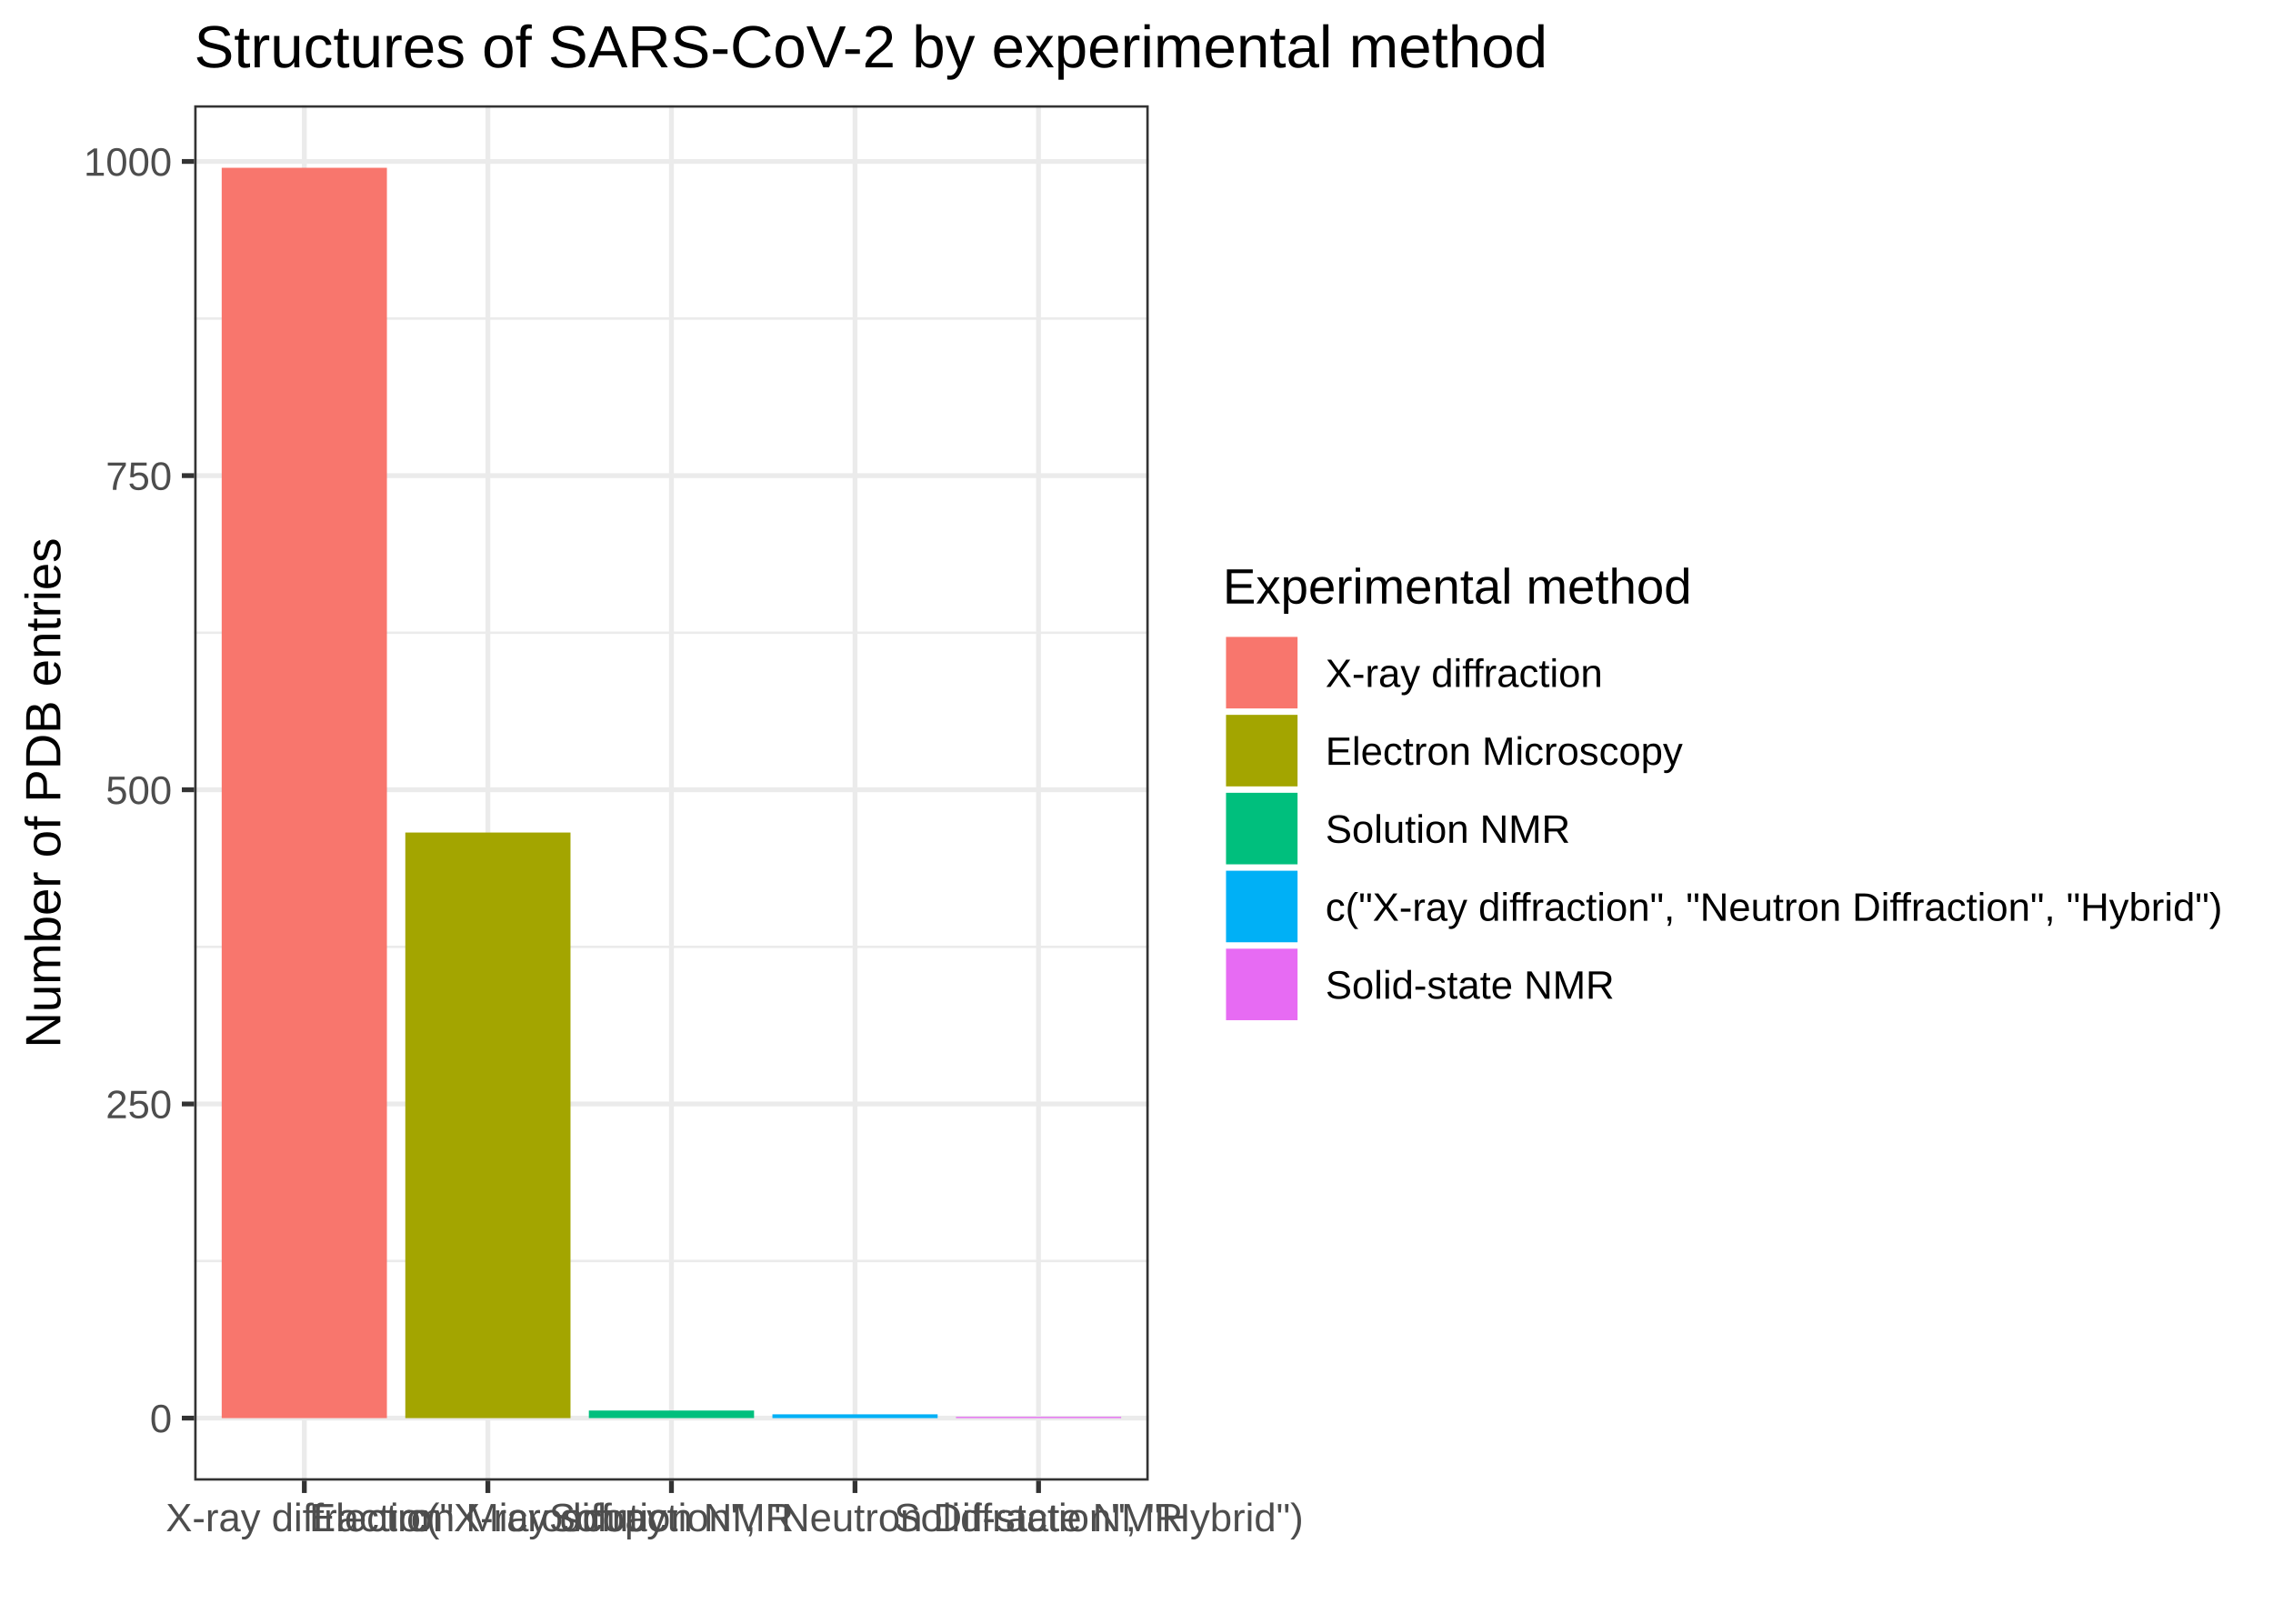
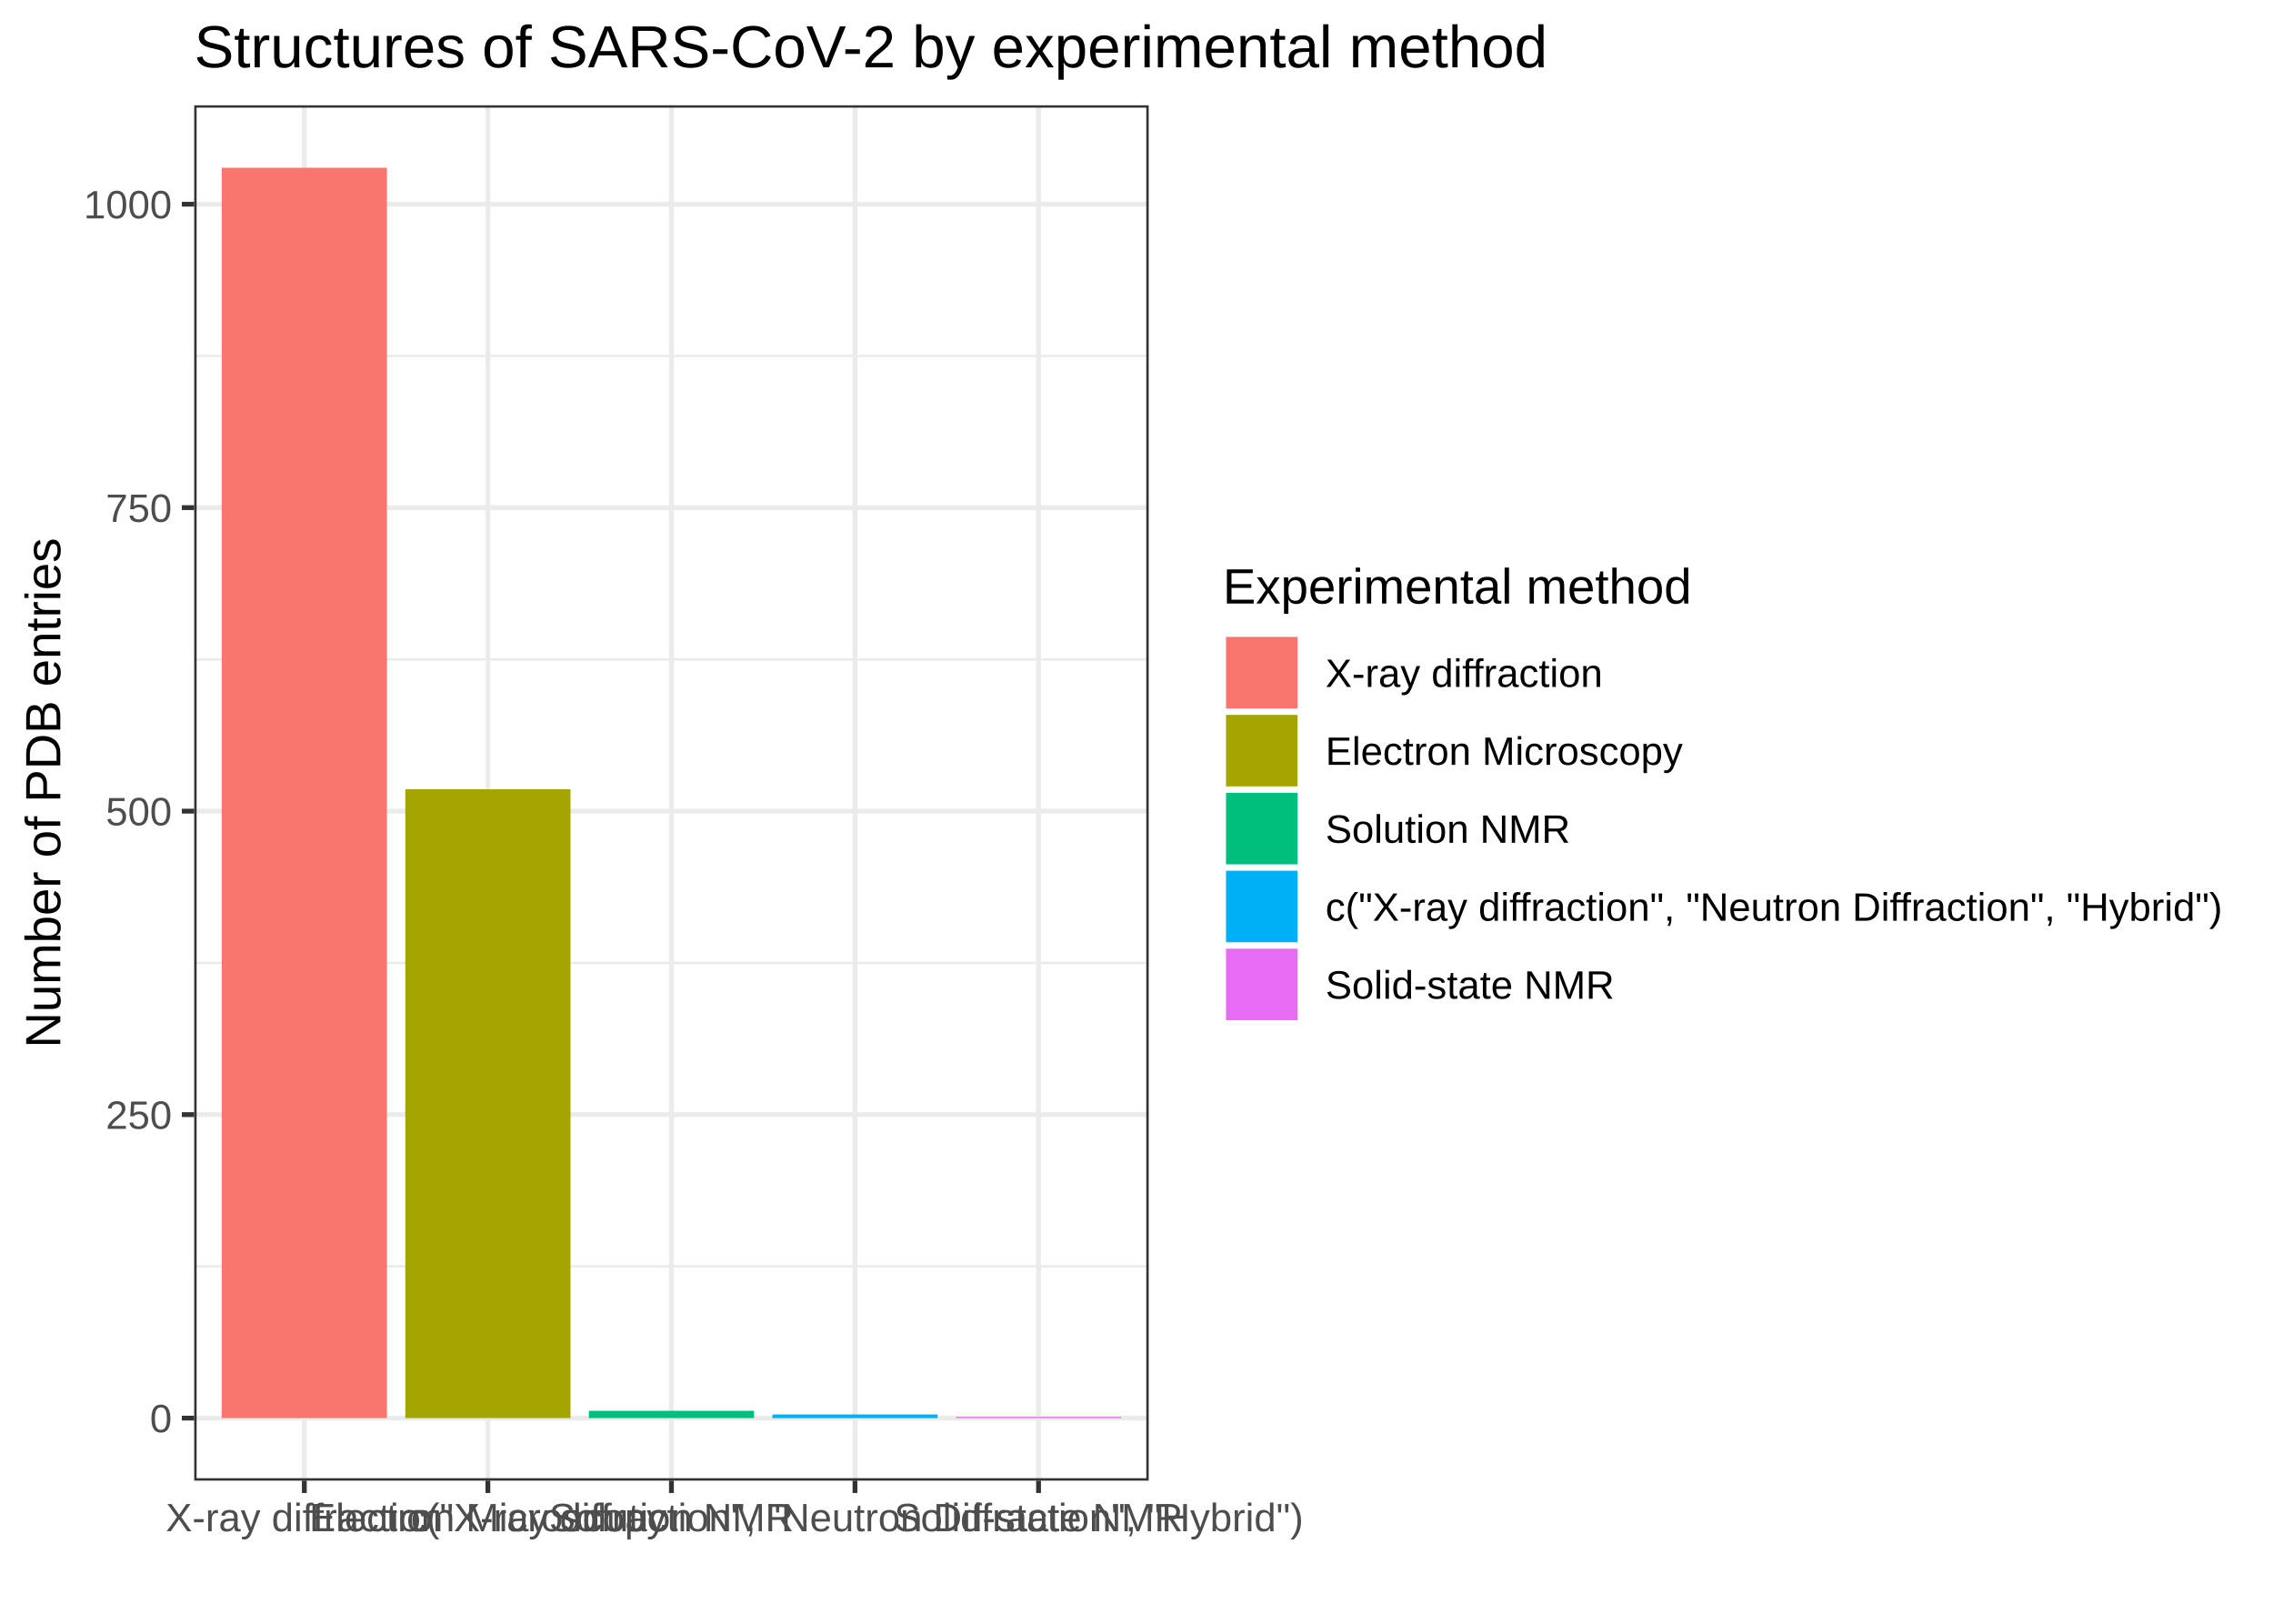
<svg xmlns="http://www.w3.org/2000/svg" class="svglite" width="504.00pt" height="360.00pt" viewBox="0 0 504.00 360.00">
  <defs>
    <style type="text/css">
    .svglite line, .svglite polyline, .svglite polygon, .svglite path, .svglite rect, .svglite circle {
      fill: none;
      stroke: #000000;
      stroke-linecap: round;
      stroke-linejoin: round;
      stroke-miterlimit: 10.00;
    }
  </style>
  </defs>
  <rect width="100%" height="100%" style="stroke: none; fill: #FFFFFF;" />
  <defs>
    <clipPath id="cpMC4wMHw1MDQuMDB8MC4wMHwzNjAuMDA=">
      <rect x="0.00" y="0.00" width="504.00" height="360.00" />
    </clipPath>
  </defs>
  <g clip-path="url(#cpMC4wMHw1MDQuMDB8MC4wMHwzNjAuMDA=)">
    <rect x="0.00" y="0.00" width="504.00" height="360.00" style="stroke-width: 1.07; stroke: #FFFFFF; fill: #FFFFFF;" />
  </g>
  <defs>
    <clipPath id="cpNDMuMDZ8MjU0LjcxfDIzLjM0fDMyOC4yNw==">
      <rect x="43.06" y="23.34" width="211.65" height="304.93" />
    </clipPath>
  </defs>
  <g clip-path="url(#cpNDMuMDZ8MjU0LjcxfDIzLjM0fDMyOC4yNw==)">
    <rect x="43.06" y="23.34" width="211.65" height="304.93" style="stroke-width: 1.07; stroke: none; fill: #FFFFFF;" />
-     <polyline points="43.06,279.58 254.71,279.58 " style="stroke-width: 0.53; stroke: #EBEBEB; stroke-linecap: butt;" />
-     <polyline points="43.06,209.93 254.71,209.93 " style="stroke-width: 0.53; stroke: #EBEBEB; stroke-linecap: butt;" />
-     <polyline points="43.06,140.28 254.71,140.28 " style="stroke-width: 0.53; stroke: #EBEBEB; stroke-linecap: butt;" />
-     <polyline points="43.06,70.63 254.71,70.63 " style="stroke-width: 0.53; stroke: #EBEBEB; stroke-linecap: butt;" />
+     <polyline points="43.06,280.76 254.71,280.76 " style="stroke-width: 0.53; stroke: #EBEBEB; stroke-linecap: butt;" />
+     <polyline points="43.06,213.48 254.71,213.48 " style="stroke-width: 0.53; stroke: #EBEBEB; stroke-linecap: butt;" />
+     <polyline points="43.06,146.20 254.71,146.20 " style="stroke-width: 0.53; stroke: #EBEBEB; stroke-linecap: butt;" />
+     <polyline points="43.06,78.91 254.71,78.91 " style="stroke-width: 0.53; stroke: #EBEBEB; stroke-linecap: butt;" />
    <polyline points="43.06,314.41 254.71,314.41 " style="stroke-width: 1.07; stroke: #EBEBEB; stroke-linecap: butt;" />
-     <polyline points="43.06,244.76 254.71,244.76 " style="stroke-width: 1.07; stroke: #EBEBEB; stroke-linecap: butt;" />
-     <polyline points="43.06,175.10 254.71,175.10 " style="stroke-width: 1.07; stroke: #EBEBEB; stroke-linecap: butt;" />
-     <polyline points="43.06,105.45 254.71,105.45 " style="stroke-width: 1.07; stroke: #EBEBEB; stroke-linecap: butt;" />
-     <polyline points="43.06,35.80 254.71,35.80 " style="stroke-width: 1.07; stroke: #EBEBEB; stroke-linecap: butt;" />
+     <polyline points="43.06,247.12 254.71,247.12 " style="stroke-width: 1.07; stroke: #EBEBEB; stroke-linecap: butt;" />
+     <polyline points="43.06,179.84 254.71,179.84 " style="stroke-width: 1.07; stroke: #EBEBEB; stroke-linecap: butt;" />
+     <polyline points="43.06,112.55 254.71,112.55 " style="stroke-width: 1.07; stroke: #EBEBEB; stroke-linecap: butt;" />
+     <polyline points="43.06,45.27 254.71,45.27 " style="stroke-width: 1.07; stroke: #EBEBEB; stroke-linecap: butt;" />
    <polyline points="67.48,328.27 67.48,23.34 " style="stroke-width: 1.07; stroke: #EBEBEB; stroke-linecap: butt;" />
    <polyline points="108.18,328.27 108.18,23.34 " style="stroke-width: 1.07; stroke: #EBEBEB; stroke-linecap: butt;" />
    <polyline points="148.88,328.27 148.88,23.34 " style="stroke-width: 1.07; stroke: #EBEBEB; stroke-linecap: butt;" />
    <polyline points="189.58,328.27 189.58,23.34 " style="stroke-width: 1.07; stroke: #EBEBEB; stroke-linecap: butt;" />
    <polyline points="230.28,328.27 230.28,23.34 " style="stroke-width: 1.07; stroke: #EBEBEB; stroke-linecap: butt;" />
    <rect x="49.16" y="37.20" width="36.63" height="277.21" style="stroke-width: 1.07; stroke: none; stroke-linecap: square; stroke-linejoin: miter; fill: #F8766D;" />
-     <rect x="89.87" y="184.58" width="36.63" height="129.83" style="stroke-width: 1.07; stroke: none; stroke-linecap: square; stroke-linejoin: miter; fill: #A3A500;" />
-     <rect x="130.57" y="312.73" width="36.63" height="1.67" style="stroke-width: 1.07; stroke: none; stroke-linecap: square; stroke-linejoin: miter; fill: #00BF7D;" />
-     <rect x="171.27" y="313.57" width="36.63" height="0.84" style="stroke-width: 1.07; stroke: none; stroke-linecap: square; stroke-linejoin: miter; fill: #00B0F6;" />
-     <rect x="211.97" y="314.13" width="36.63" height="0.28" style="stroke-width: 1.07; stroke: none; stroke-linecap: square; stroke-linejoin: miter; fill: #E76BF3;" />
+     <rect x="89.87" y="174.99" width="36.63" height="139.41" style="stroke-width: 1.07; stroke: none; stroke-linecap: square; stroke-linejoin: miter; fill: #A3A500;" />
+     <rect x="130.57" y="312.79" width="36.63" height="1.61" style="stroke-width: 1.07; stroke: none; stroke-linecap: square; stroke-linejoin: miter; fill: #00BF7D;" />
+     <rect x="171.27" y="313.60" width="36.63" height="0.81" style="stroke-width: 1.07; stroke: none; stroke-linecap: square; stroke-linejoin: miter; fill: #00B0F6;" />
+     <rect x="211.97" y="314.14" width="36.63" height="0.27" style="stroke-width: 1.07; stroke: none; stroke-linecap: square; stroke-linejoin: miter; fill: #E76BF3;" />
    <rect x="43.06" y="23.34" width="211.65" height="304.93" style="stroke-width: 1.07; stroke: #333333;" />
  </g>
  <g clip-path="url(#cpMC4wMHw1MDQuMDB8MC4wMHwzNjAuMDA=)">
    <text x="38.13" y="317.56" text-anchor="end" style="font-size: 8.80px; fill: #4D4D4D; font-family: Arial;" textLength="4.90px" lengthAdjust="spacingAndGlyphs">0</text>
-     <text x="38.13" y="247.91" text-anchor="end" style="font-size: 8.80px; fill: #4D4D4D; font-family: Arial;" textLength="14.69px" lengthAdjust="spacingAndGlyphs">250</text>
-     <text x="38.13" y="178.26" text-anchor="end" style="font-size: 8.80px; fill: #4D4D4D; font-family: Arial;" textLength="14.69px" lengthAdjust="spacingAndGlyphs">500</text>
-     <text x="38.13" y="108.61" text-anchor="end" style="font-size: 8.80px; fill: #4D4D4D; font-family: Arial;" textLength="14.69px" lengthAdjust="spacingAndGlyphs">750</text>
-     <text x="38.13" y="38.96" text-anchor="end" style="font-size: 8.80px; fill: #4D4D4D; font-family: Arial;" textLength="19.58px" lengthAdjust="spacingAndGlyphs">1000</text>
+     <text x="38.13" y="250.28" text-anchor="end" style="font-size: 8.80px; fill: #4D4D4D; font-family: Arial;" textLength="14.69px" lengthAdjust="spacingAndGlyphs">250</text>
+     <text x="38.13" y="182.99" text-anchor="end" style="font-size: 8.80px; fill: #4D4D4D; font-family: Arial;" textLength="14.69px" lengthAdjust="spacingAndGlyphs">500</text>
+     <text x="38.13" y="115.71" text-anchor="end" style="font-size: 8.80px; fill: #4D4D4D; font-family: Arial;" textLength="14.69px" lengthAdjust="spacingAndGlyphs">750</text>
+     <text x="38.13" y="48.42" text-anchor="end" style="font-size: 8.80px; fill: #4D4D4D; font-family: Arial;" textLength="19.58px" lengthAdjust="spacingAndGlyphs">1000</text>
    <polyline points="40.32,314.41 43.06,314.41 " style="stroke-width: 1.07; stroke: #333333; stroke-linecap: butt;" />
-     <polyline points="40.32,244.76 43.06,244.76 " style="stroke-width: 1.07; stroke: #333333; stroke-linecap: butt;" />
-     <polyline points="40.32,175.10 43.06,175.10 " style="stroke-width: 1.07; stroke: #333333; stroke-linecap: butt;" />
-     <polyline points="40.32,105.45 43.06,105.45 " style="stroke-width: 1.07; stroke: #333333; stroke-linecap: butt;" />
-     <polyline points="40.32,35.80 43.06,35.80 " style="stroke-width: 1.07; stroke: #333333; stroke-linecap: butt;" />
+     <polyline points="40.32,247.12 43.06,247.12 " style="stroke-width: 1.07; stroke: #333333; stroke-linecap: butt;" />
+     <polyline points="40.32,179.84 43.06,179.84 " style="stroke-width: 1.07; stroke: #333333; stroke-linecap: butt;" />
+     <polyline points="40.32,112.55 43.06,112.55 " style="stroke-width: 1.07; stroke: #333333; stroke-linecap: butt;" />
+     <polyline points="40.32,45.27 43.06,45.27 " style="stroke-width: 1.07; stroke: #333333; stroke-linecap: butt;" />
    <polyline points="67.48,331.01 67.48,328.27 " style="stroke-width: 1.07; stroke: #333333; stroke-linecap: butt;" />
    <polyline points="108.18,331.01 108.18,328.27 " style="stroke-width: 1.07; stroke: #333333; stroke-linecap: butt;" />
    <polyline points="148.88,331.01 148.88,328.27 " style="stroke-width: 1.07; stroke: #333333; stroke-linecap: butt;" />
    <polyline points="189.58,331.01 189.58,328.27 " style="stroke-width: 1.07; stroke: #333333; stroke-linecap: butt;" />
    <polyline points="230.28,331.01 230.28,328.27 " style="stroke-width: 1.07; stroke: #333333; stroke-linecap: butt;" />
    <text x="67.48" y="339.50" text-anchor="middle" style="font-size: 8.80px; fill: #4D4D4D; font-family: Arial;" textLength="61.60px" lengthAdjust="spacingAndGlyphs">X-ray diffraction</text>
    <text x="108.18" y="339.50" text-anchor="middle" style="font-size: 8.80px; fill: #4D4D4D; font-family: Arial;" textLength="79.21px" lengthAdjust="spacingAndGlyphs">Electron Microscopy</text>
    <text x="148.88" y="339.50" text-anchor="middle" style="font-size: 8.80px; fill: #4D4D4D; font-family: Arial;" textLength="54.27px" lengthAdjust="spacingAndGlyphs">Solution NMR</text>
    <text x="189.58" y="339.50" text-anchor="middle" style="font-size: 8.80px; fill: #4D4D4D; font-family: Arial;" textLength="199.14px" lengthAdjust="spacingAndGlyphs">c("X-ray diffraction", "Neutron Diffraction", "Hybrid")</text>
    <text x="230.28" y="339.50" text-anchor="middle" style="font-size: 8.80px; fill: #4D4D4D; font-family: Arial;" textLength="64.04px" lengthAdjust="spacingAndGlyphs">Solid-state NMR</text>
    <text transform="translate(13.37,175.80) rotate(-90)" text-anchor="middle" style="font-size: 11.00px; font-family: Arial;" textLength="113.10px" lengthAdjust="spacingAndGlyphs">Number of PDB entries</text>
    <rect x="265.66" y="119.22" width="232.86" height="113.16" style="stroke-width: 1.07; stroke: none; fill: #FFFFFF;" />
    <text x="271.14" y="133.81" style="font-size: 11.00px; font-family: Arial;" textLength="103.95px" lengthAdjust="spacingAndGlyphs">Experimental method</text>
    <rect x="271.14" y="140.50" width="17.28" height="17.28" style="stroke-width: 1.07; stroke: none; fill: #FFFFFF;" />
    <rect x="271.85" y="141.21" width="15.86" height="15.86" style="stroke-width: 1.07; stroke: none; stroke-linecap: square; stroke-linejoin: miter; fill: #F8766D;" />
    <rect x="271.14" y="157.78" width="17.28" height="17.28" style="stroke-width: 1.07; stroke: none; fill: #FFFFFF;" />
    <rect x="271.85" y="158.49" width="15.86" height="15.86" style="stroke-width: 1.07; stroke: none; stroke-linecap: square; stroke-linejoin: miter; fill: #A3A500;" />
    <rect x="271.14" y="175.06" width="17.28" height="17.28" style="stroke-width: 1.07; stroke: none; fill: #FFFFFF;" />
    <rect x="271.85" y="175.77" width="15.86" height="15.86" style="stroke-width: 1.07; stroke: none; stroke-linecap: square; stroke-linejoin: miter; fill: #00BF7D;" />
    <rect x="271.14" y="192.34" width="17.28" height="17.28" style="stroke-width: 1.07; stroke: none; fill: #FFFFFF;" />
    <rect x="271.85" y="193.05" width="15.86" height="15.86" style="stroke-width: 1.07; stroke: none; stroke-linecap: square; stroke-linejoin: miter; fill: #00B0F6;" />
    <rect x="271.14" y="209.62" width="17.28" height="17.28" style="stroke-width: 1.07; stroke: none; fill: #FFFFFF;" />
    <rect x="271.85" y="210.33" width="15.86" height="15.86" style="stroke-width: 1.07; stroke: none; stroke-linecap: square; stroke-linejoin: miter; fill: #E76BF3;" />
    <text x="293.90" y="152.30" style="font-size: 8.80px; font-family: Arial;" textLength="61.60px" lengthAdjust="spacingAndGlyphs">X-ray diffraction</text>
    <text x="293.90" y="169.58" style="font-size: 8.80px; font-family: Arial;" textLength="79.21px" lengthAdjust="spacingAndGlyphs">Electron Microscopy</text>
    <text x="293.90" y="186.86" style="font-size: 8.80px; font-family: Arial;" textLength="54.27px" lengthAdjust="spacingAndGlyphs">Solution NMR</text>
    <text x="293.90" y="204.14" style="font-size: 8.80px; font-family: Arial;" textLength="199.14px" lengthAdjust="spacingAndGlyphs">c("X-ray diffraction", "Neutron Diffraction", "Hybrid")</text>
    <text x="293.90" y="221.42" style="font-size: 8.80px; font-family: Arial;" textLength="64.04px" lengthAdjust="spacingAndGlyphs">Solid-state NMR</text>
    <text x="43.06" y="14.94" style="font-size: 13.20px; font-family: Arial;" textLength="300.59px" lengthAdjust="spacingAndGlyphs">Structures of SARS-CoV-2 by experimental method</text>
  </g>
</svg>
